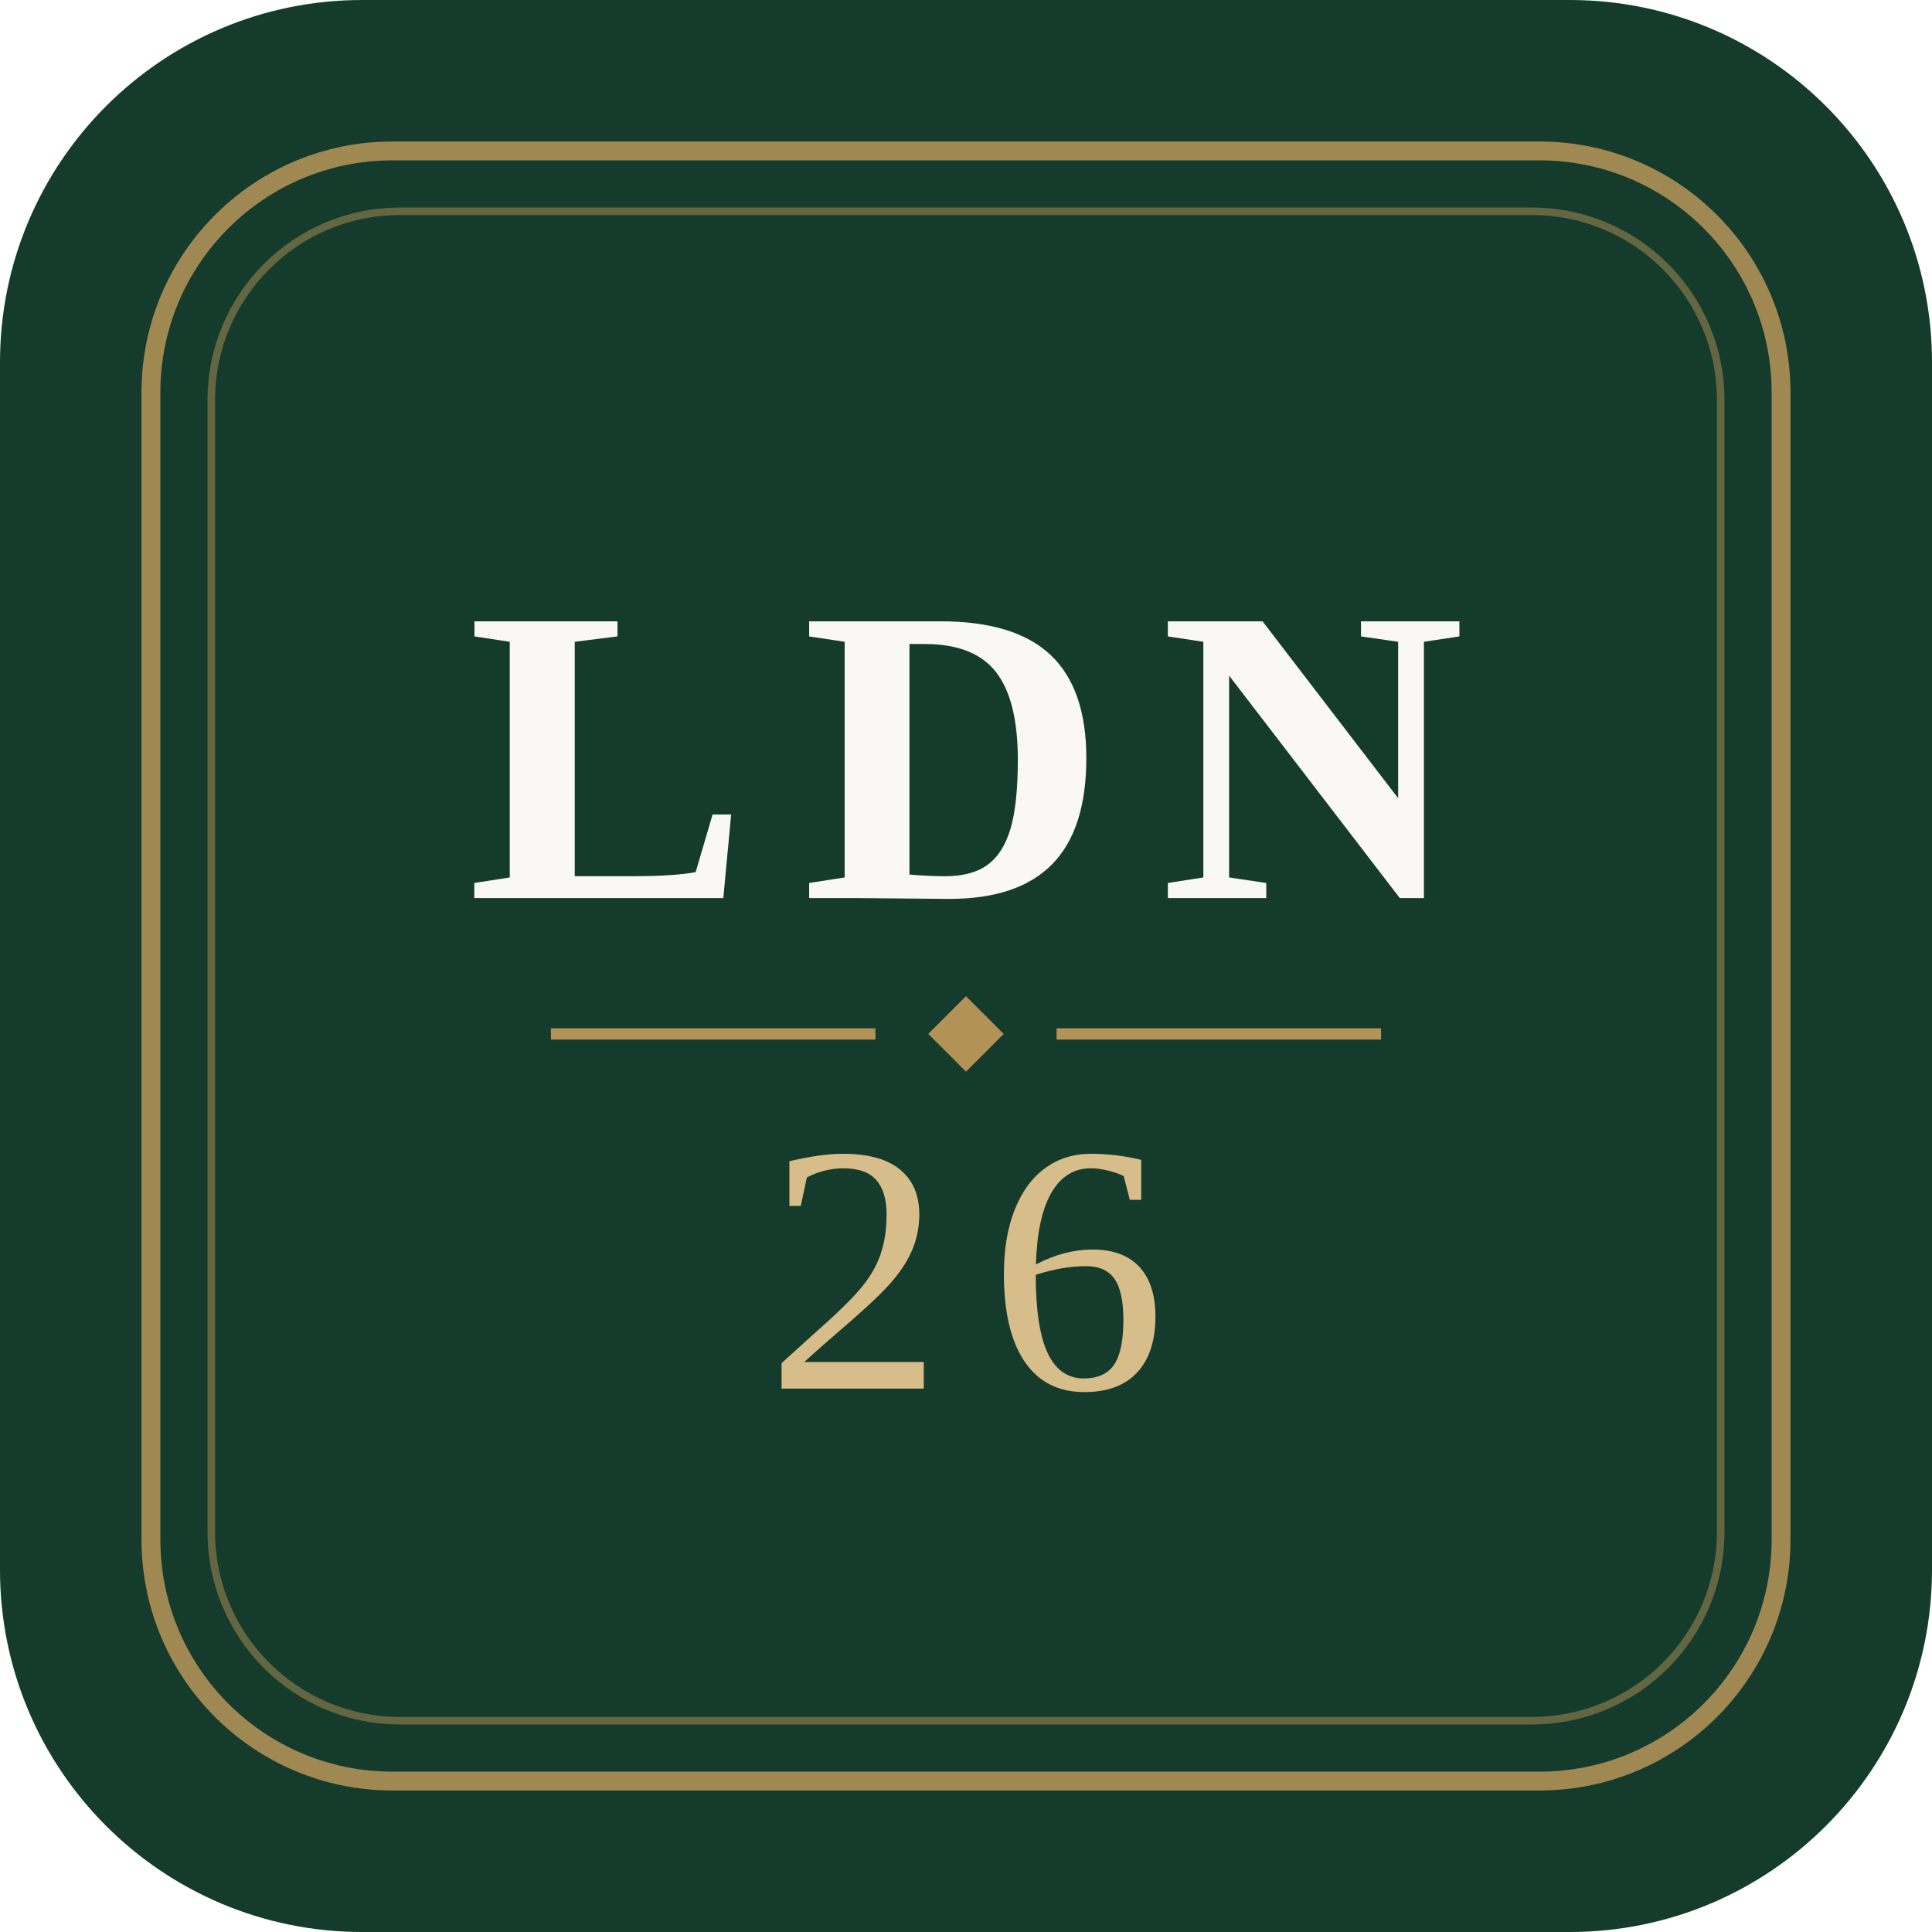
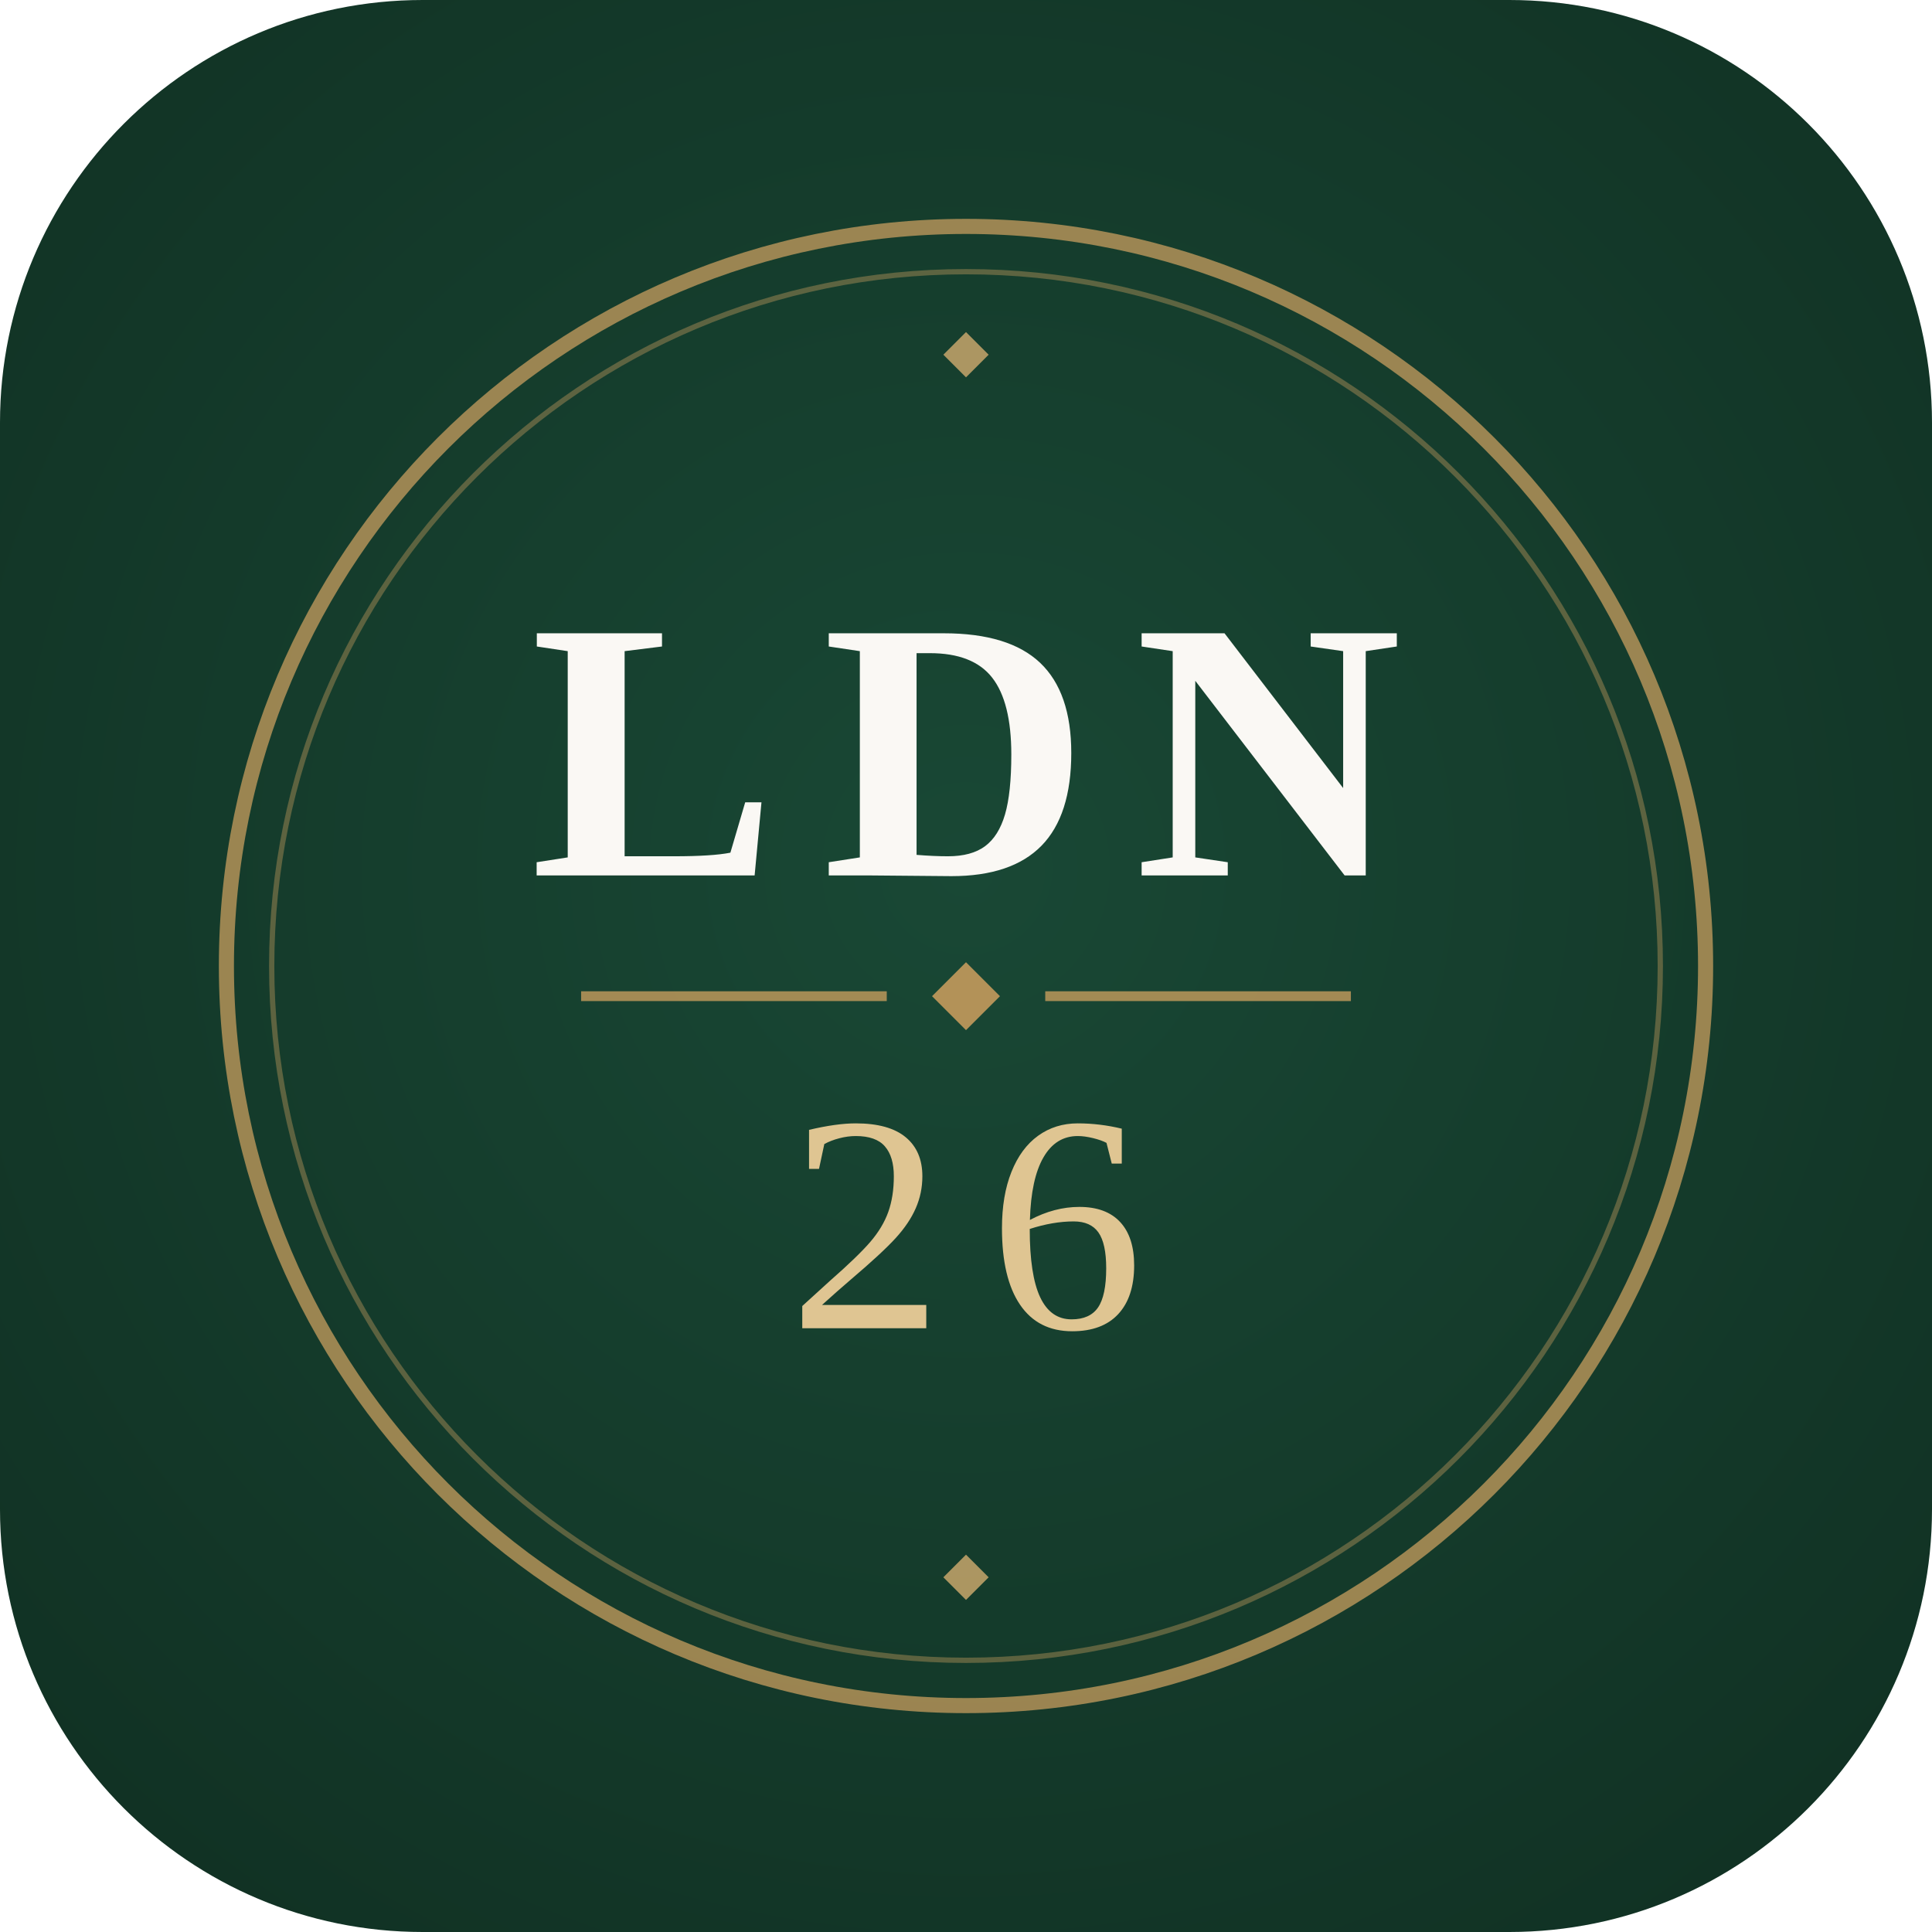
<svg xmlns="http://www.w3.org/2000/svg" viewBox="0 0 512 512">
-   <rect width="512" height="512" rx="96" fill="#143B2B" />
-   <rect x="40" y="40" width="432" height="432" rx="64" fill="none" stroke="#B39258" stroke-width="5" opacity="0.88" />
-   <rect x="56" y="56" width="400" height="400" rx="50" fill="none" stroke="#B39258" stroke-width="2" opacity="0.5" />
-   <text x="256" y="238" text-anchor="middle" font-family="Georgia, 'Times New Roman', serif" font-weight="600" font-size="112" letter-spacing="14" fill="#FAF8F4">LDN</text>
-   <line x1="146" y1="274" x2="232" y2="274" stroke="#B39258" stroke-width="3" />
-   <polygon points="256,264 266,274 256,284 246,274" fill="#B39258" />
-   <line x1="280" y1="274" x2="366" y2="274" stroke="#B39258" stroke-width="3" />
-   <text x="256" y="368" text-anchor="middle" font-family="Georgia, 'Times New Roman', serif" font-weight="500" font-size="94" letter-spacing="12" fill="#D7BD8A">26</text>
+   <defs>
+     <radialGradient id="bg" cx="50%" cy="45%" r="65%">
+       <stop offset="0%" stop-color="#194835" />
+       <stop offset="100%" stop-color="#113224" />
+     </radialGradient>
+   </defs>
+   <rect width="512" height="512" rx="112" fill="url(#bg)" />
+   <circle cx="256" cy="256" r="196" fill="none" stroke="#B39258" stroke-width="4" opacity="0.85" />
+   <circle cx="256" cy="256" r="184" fill="none" stroke="#B39258" stroke-width="1.4" opacity="0.45" />
+   <polygon points="256,88 262,94 256,100 250,94" fill="#C7A66B" opacity="0.85" />
+   <polygon points="256,412 262,418 256,424 250,418" fill="#C7A66B" opacity="0.85" />
+   <text x="256" y="232" text-anchor="middle" font-family="Georgia, 'Times New Roman', serif" font-weight="600" font-size="98" letter-spacing="12" fill="#FAF8F4">LDN</text>
+   <line x1="154" y1="264" x2="235" y2="264" stroke="#B39258" stroke-width="2.6" opacity="0.9" />
+   <polygon points="256,255 265,264 256,273 247,264" fill="#B39258" />
+   <line x1="277" y1="264" x2="358" y2="264" stroke="#B39258" stroke-width="2.6" opacity="0.9" />
+   <text x="256" y="352" text-anchor="middle" font-family="Georgia, 'Times New Roman', serif" font-weight="500" font-size="82" letter-spacing="12" fill="#DFC592">26</text>
</svg>
